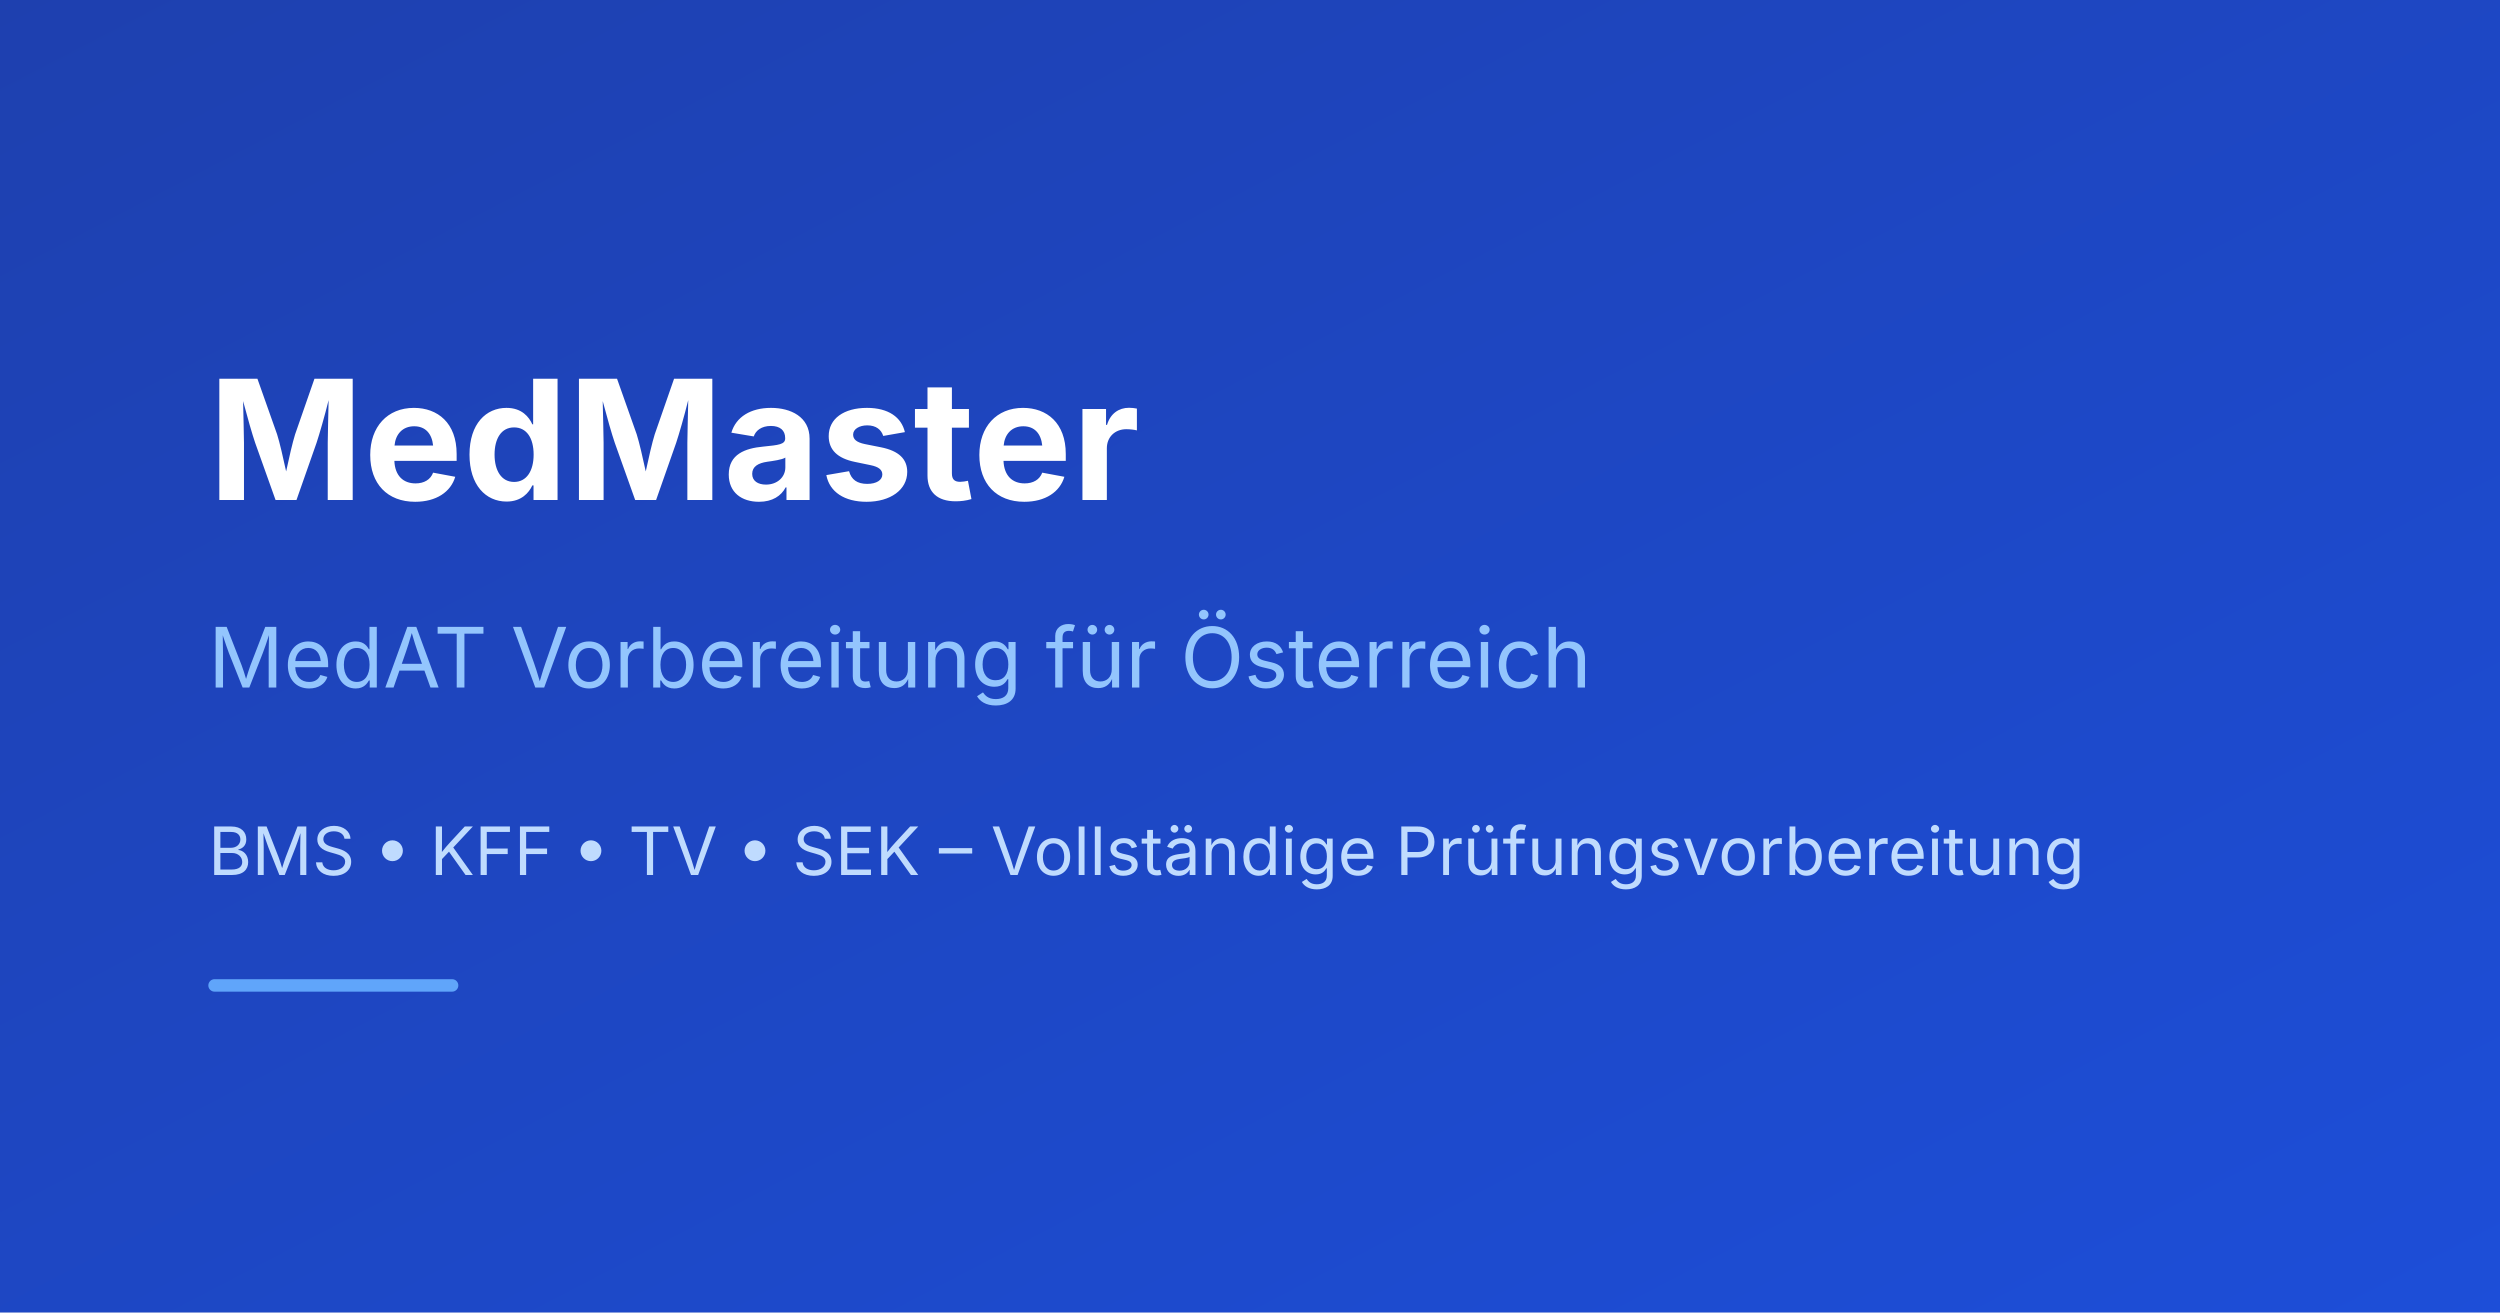
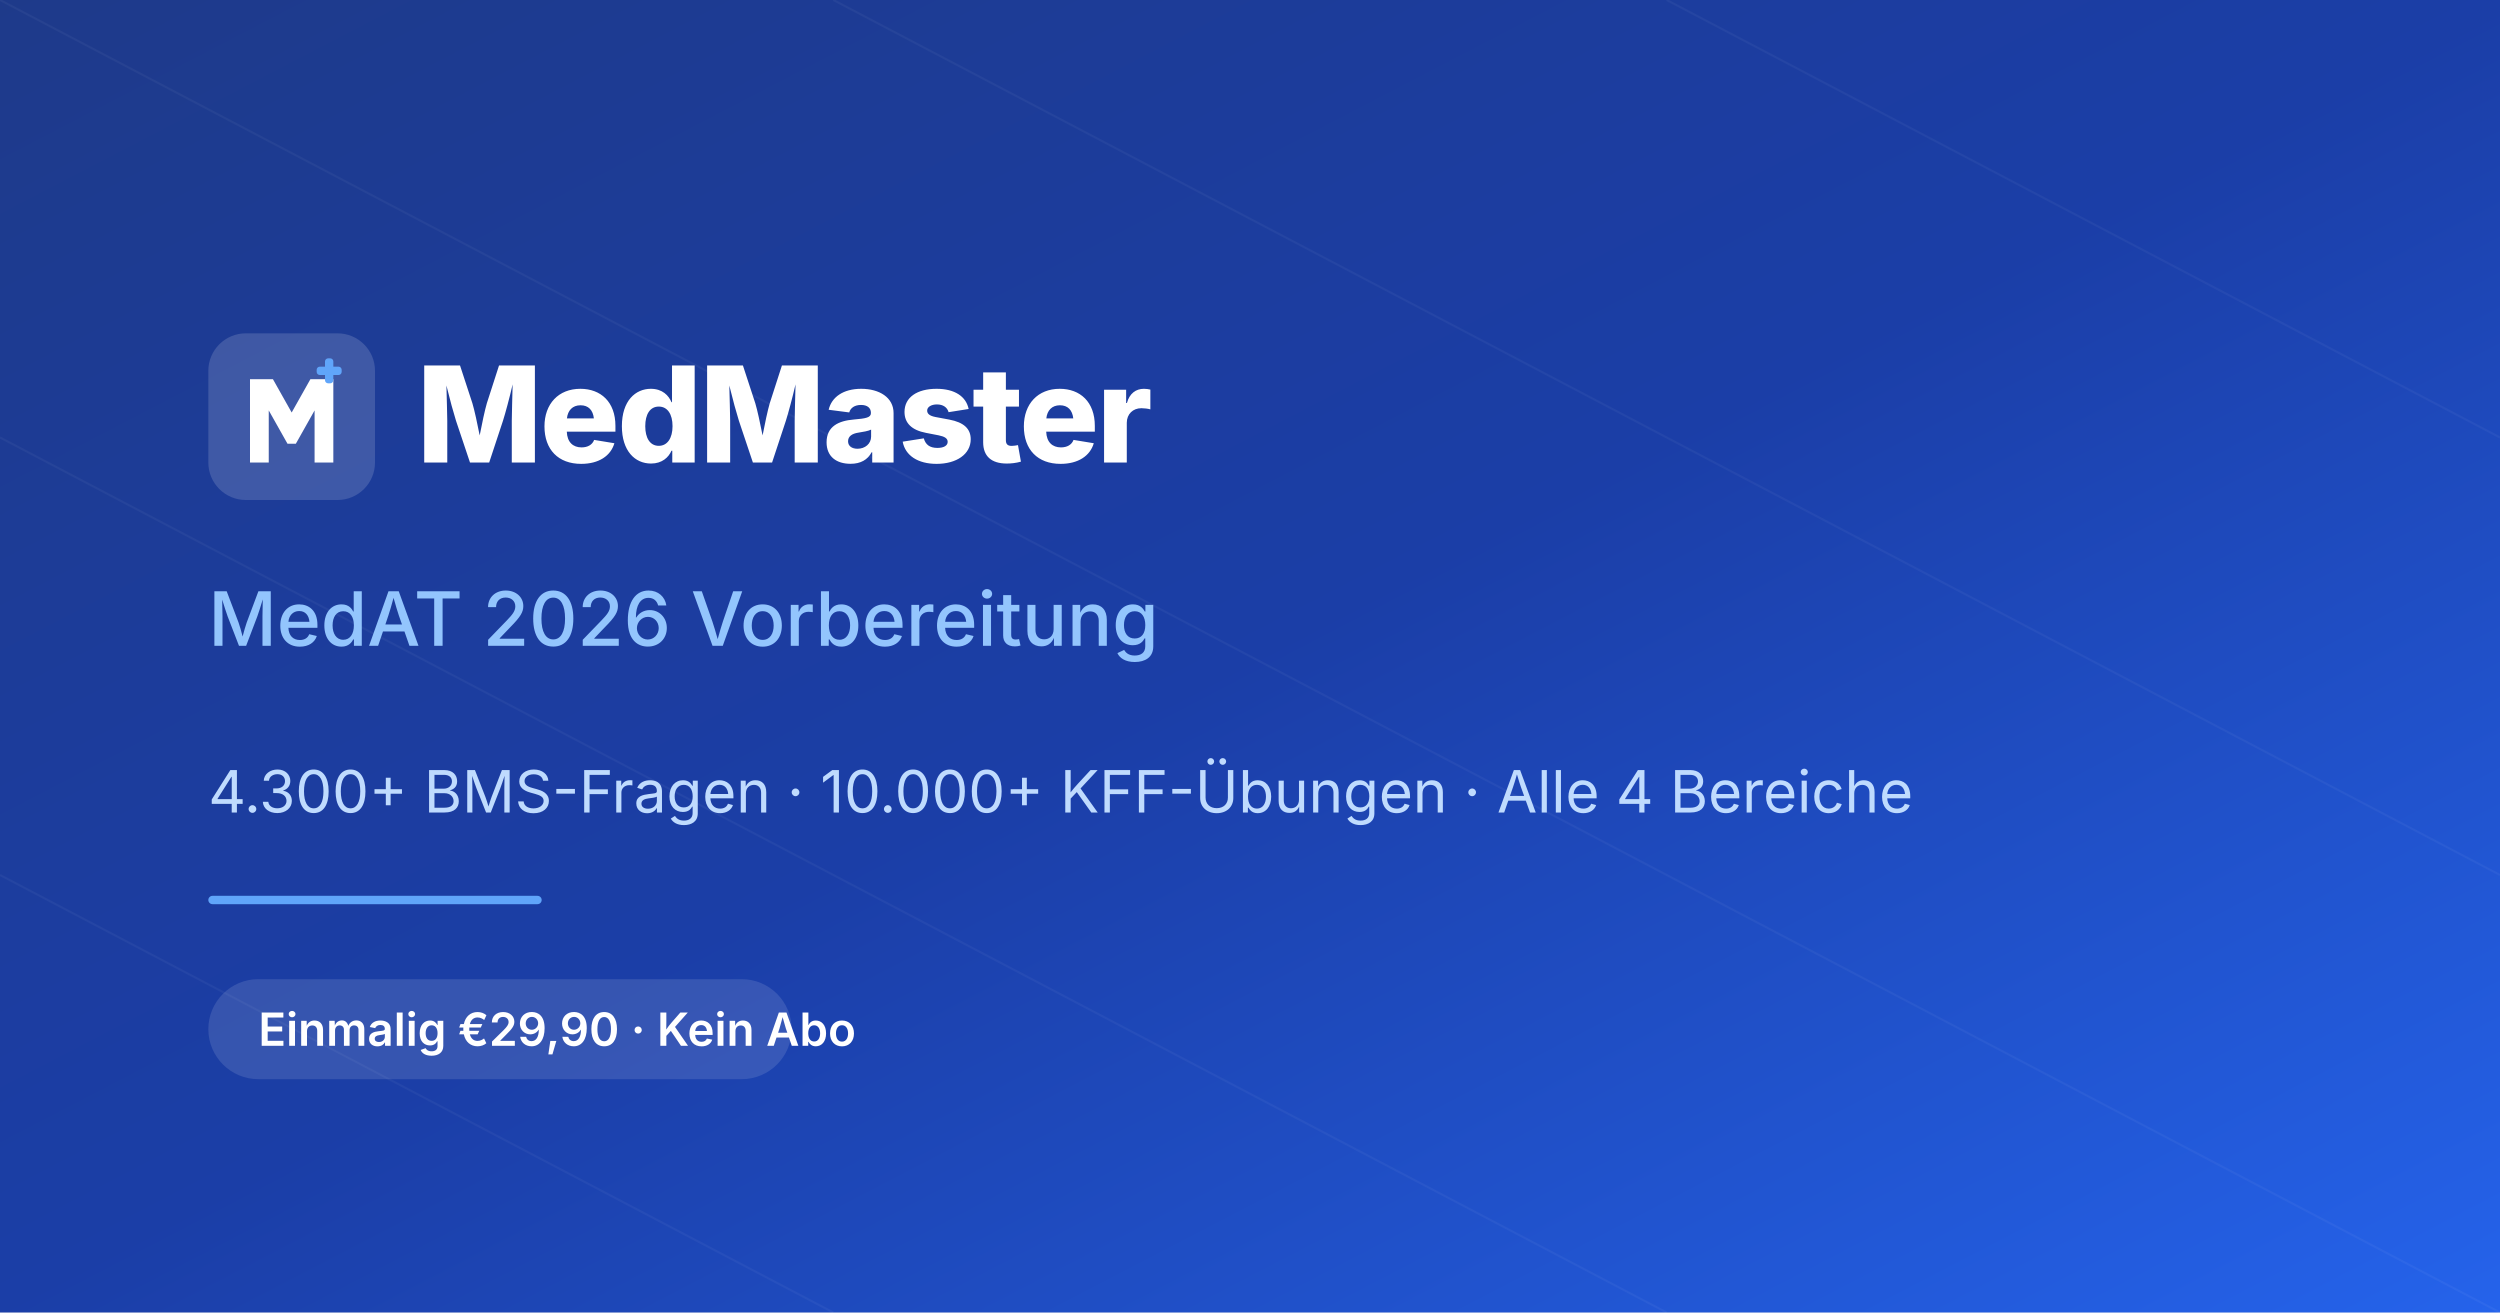
<svg xmlns="http://www.w3.org/2000/svg" width="1200" height="630">
  <defs>
    <linearGradient id="bg" x1="0%" y1="0%" x2="100%" y2="100%">
-       <stop offset="0%" style="stop-color:#1e40af;stop-opacity:1" />
-       <stop offset="100%" style="stop-color:#1d4ed8;stop-opacity:1" />
+       <stop offset="0%" style="stop-color:#1e3a8a;stop-opacity:1" />
+       <stop offset="50%" style="stop-color:#1b3ea7;stop-opacity:1" />
+       <stop offset="100%" style="stop-color:#2563eb;stop-opacity:1" />
+     </linearGradient>
+     <linearGradient id="m-bg" x1="0" y1="0" x2="80" y2="80" gradientUnits="userSpaceOnUse">
+       <stop offset="0%" stop-color="#1e3a8a" />
+       <stop offset="100%" stop-color="#2563eb" />
    </linearGradient>
  </defs>
  <rect width="1200" height="630" fill="url(#bg)" />
-   <text x="100" y="240" font-family="system-ui, -apple-system, sans-serif" font-size="80" font-weight="bold" fill="white">MedMaster</text>
-   <text x="100" y="330" font-family="system-ui, -apple-system, sans-serif" font-size="40" fill="#93c5fd">MedAT Vorbereitung für Österreich</text>
-   <text x="100" y="420" font-family="system-ui, -apple-system, sans-serif" font-size="32" fill="#bfdbfe">BMS • KFF • TV • SEK – Vollständige Prüfungsvorbereitung</text>
-   <rect x="100" y="470" width="120" height="6" rx="3" fill="#60a5fa" />
+   <g opacity="0.04">
+     <line x1="0" y1="0" x2="1200" y2="630" stroke="white" stroke-width="1" />
+     <line x1="400" y1="0" x2="1200" y2="420" stroke="white" stroke-width="1" />
+     <line x1="800" y1="0" x2="1200" y2="210" stroke="white" stroke-width="1" />
+     <line x1="0" y1="210" x2="800" y2="630" stroke="white" stroke-width="1" />
+     <line x1="0" y1="420" x2="400" y2="630" stroke="white" stroke-width="1" />
+   </g>
+   <g transform="translate(100, 160)">
+     <rect width="80" height="80" rx="18" fill="white" opacity="0.15" />
+     <path d="M20 62 L20 22 L31 22 L40 38 L49 22 L60 22 L60 62 L51 62 L51 37 L42 53 L38 53 L29 37 L29 62 Z" fill="white" />
+     <g transform="translate(58, 18)">
+       <rect x="-2" y="-6" width="4" height="12" rx="1.5" fill="#60a5fa" />
+       <rect x="-6" y="-2" width="12" height="4" rx="1.5" fill="#60a5fa" />
+     </g>
+   </g>
+   <text x="200" y="222" font-family="system-ui, -apple-system, sans-serif" font-size="64" font-weight="800" fill="white" letter-spacing="-0.02em">MedMaster</text>
+   <text x="100" y="310" font-family="system-ui, -apple-system, sans-serif" font-size="36" fill="#93c5fd" font-weight="500">MedAT 2026 Vorbereitung</text>
+   <text x="100" y="390" font-family="system-ui, -apple-system, sans-serif" font-size="28" fill="#bfdbfe">4.300+ BMS-Fragen · 10.000+ KFF-Übungen · Alle 4 Bereiche</text>
+   <rect x="100" y="430" width="160" height="4" rx="2" fill="#60a5fa" />
+   <g transform="translate(100, 470)">
+     <rect width="280" height="48" rx="24" fill="white" opacity="0.12" />
+     <text x="24" y="32" font-family="system-ui, -apple-system, sans-serif" font-size="22" fill="white" font-weight="600">Einmalig €29,90 · Kein Abo</text>
+   </g>
</svg>
